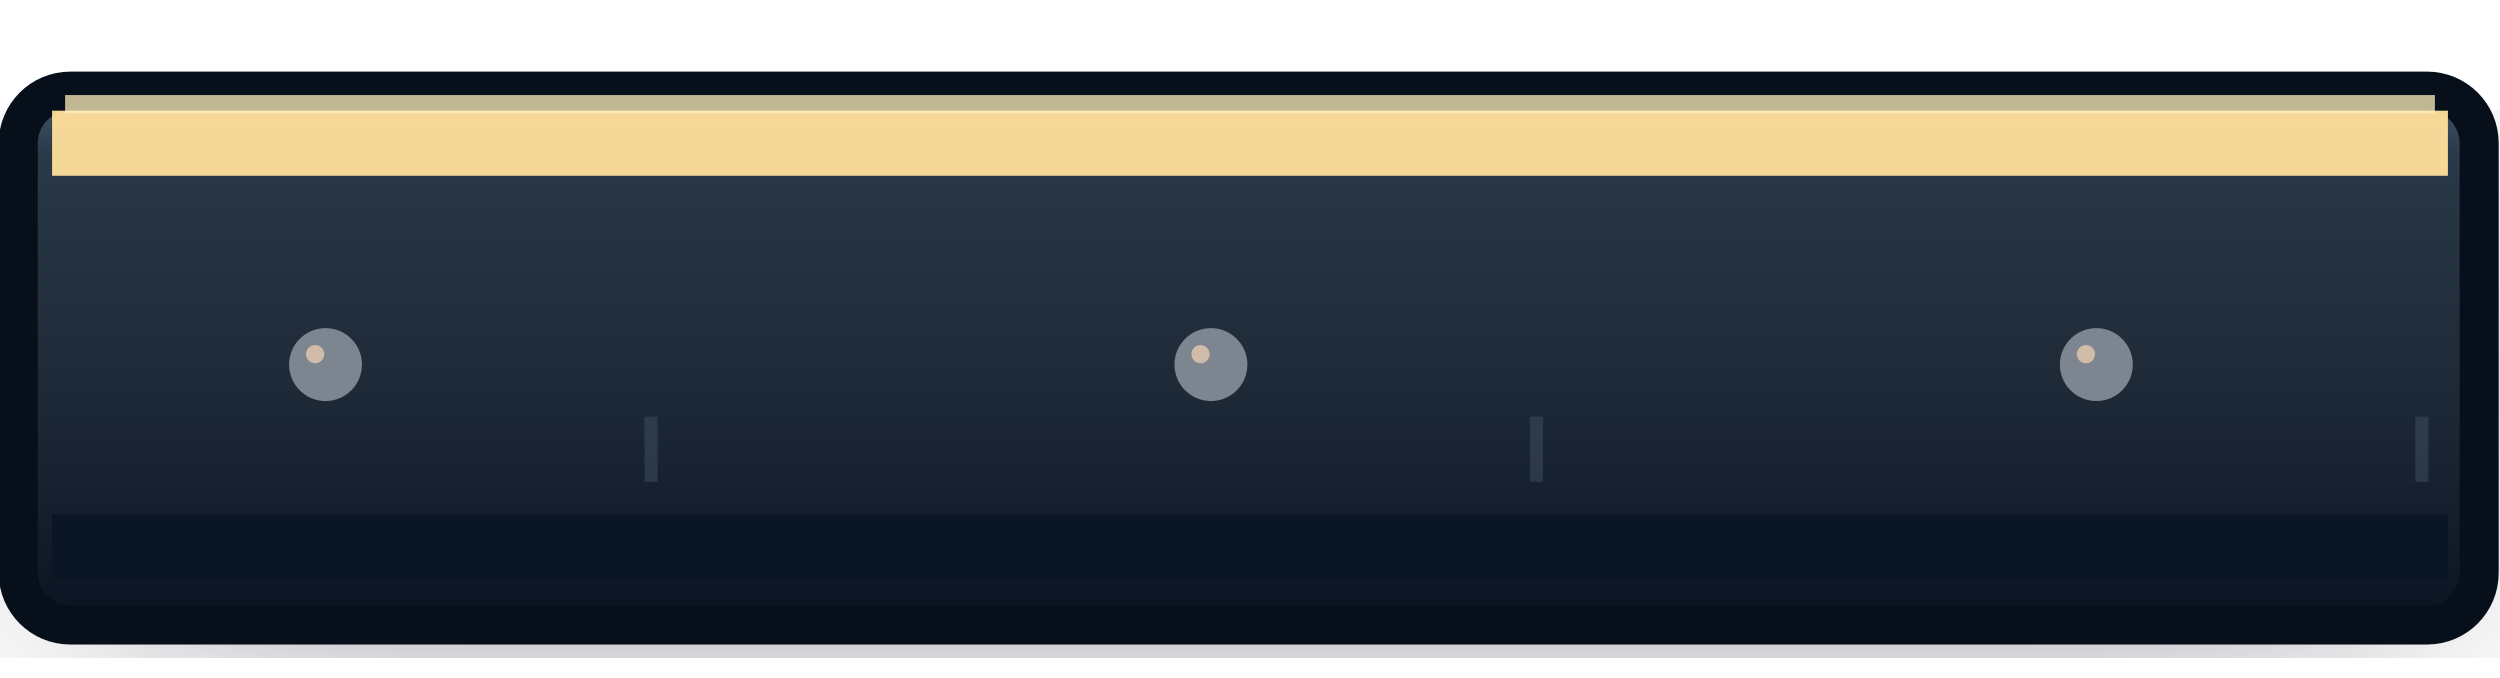
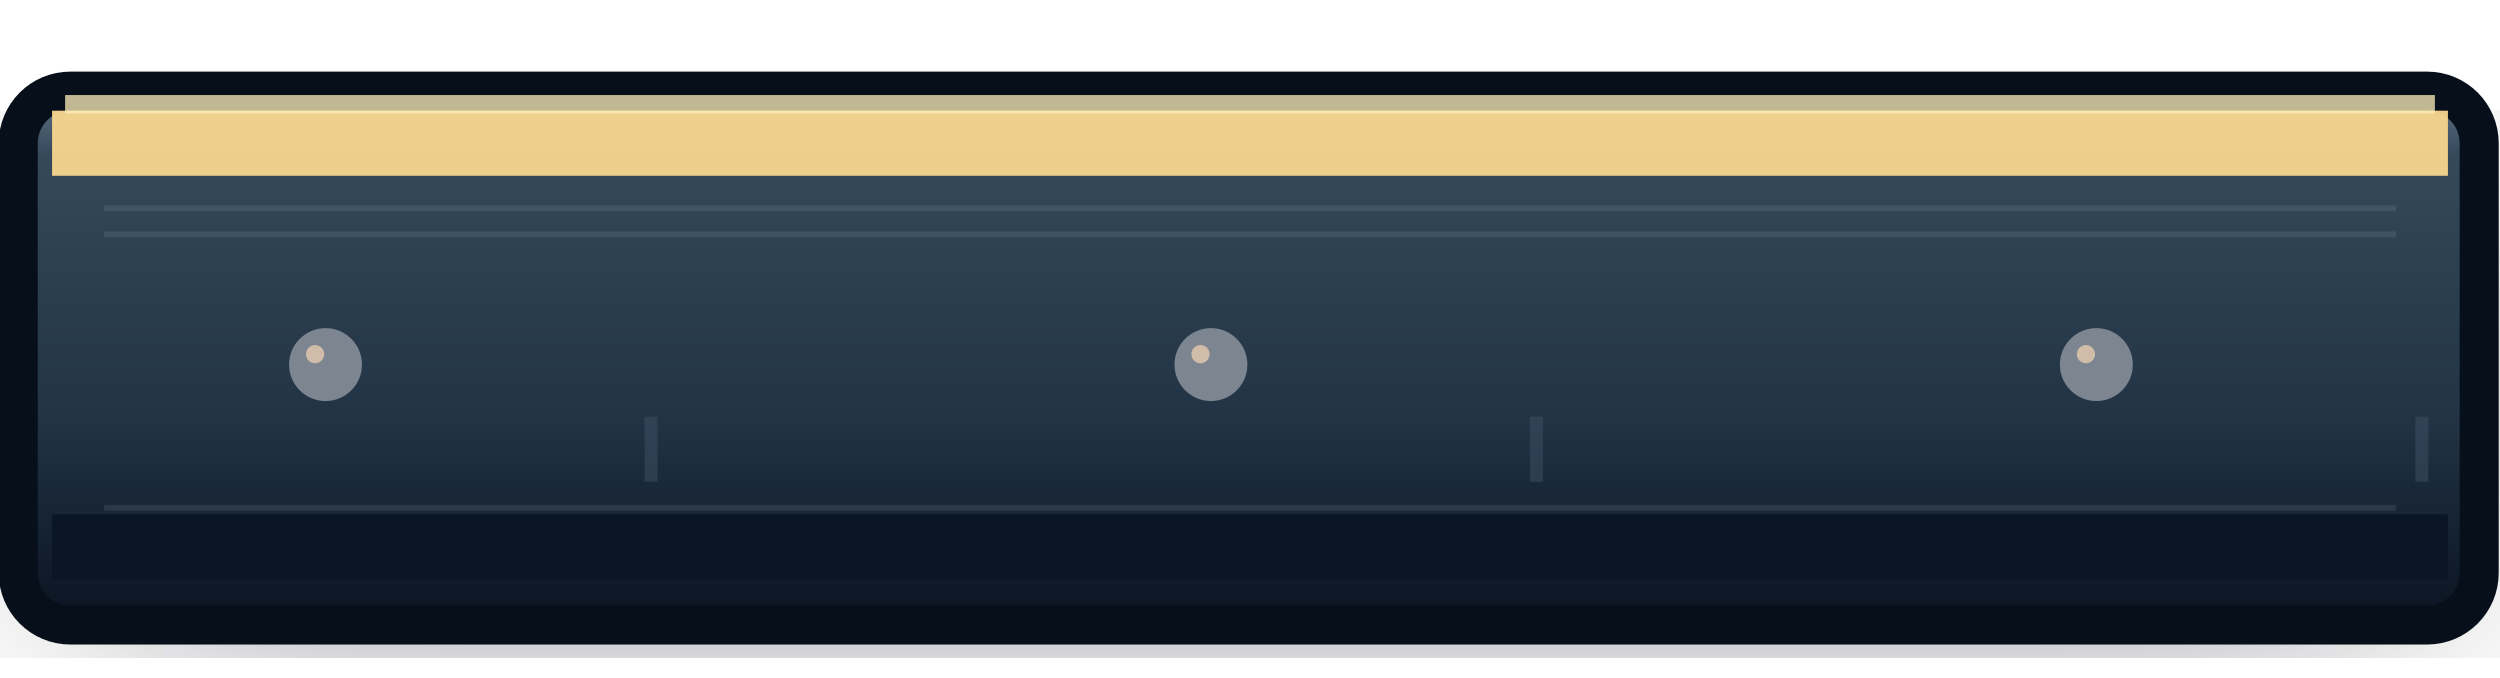
<svg xmlns="http://www.w3.org/2000/svg" width="192" height="52" viewBox="0 0 192 52">
  <defs>
    <linearGradient id="steel" x1="0" y1="0" x2="0" y2="1">
-       <stop stop-color="#455A6B" />
-       <stop offset=".12" stop-color="#2A3847" />
-       <stop offset=".62" stop-color="#1C2735" />
+       <stop stop-color="#627487" />
+       <stop offset=".12" stop-color="#35495b" />
+       <stop offset=".62" stop-color="#213344" />
      <stop offset="1" stop-color="#0A1321" />
    </linearGradient>
    <radialGradient id="cyanGlow">
      <stop stop-color="#76F2ED" stop-opacity=".44" />
      <stop offset="1" stop-color="#76F2ED" stop-opacity="0" />
    </radialGradient>
    <filter id="blur">
      <feGaussianBlur stdDeviation="12" />
    </filter>
  </defs>
  <rect x="7" y="12" width="178" height="35" rx="5" fill="#010712" opacity=".6" filter="url(#blur)" />
  <rect x="1.4" y="7" width="189" height="41" rx="4" fill="url(#steel)" stroke="#07101A" stroke-width="3" />
-   <path d="M4 11H188" stroke="#FFE09A" stroke-width="5" opacity=".95" />
+   <path d="M4 11H188" stroke="#f8d58e" stroke-width="5" opacity=".95" />
  <path d="M5 8H187" stroke="#FFF0BB" stroke-width="1.4" opacity=".75" />
  <path d="M4 42H188" stroke="#0A1624" stroke-width="5" />
  <circle cx="25" cy="28" r="2.8" fill="#7C8590" />
  <circle cx="24.2" cy="27.2" r=".7" fill="#D1BCA9" />
  <circle cx="93" cy="28" r="2.8" fill="#7C8590" />
  <circle cx="92.2" cy="27.2" r=".7" fill="#D1BCA9" />
  <circle cx="161" cy="28" r="2.8" fill="#7C8590" />
  <circle cx="160.2" cy="27.2" r=".7" fill="#D1BCA9" />
  <path d="M50 37v-5" stroke="#45546A" stroke-width="1" opacity=".45" />
  <path d="M118 37v-5" stroke="#45546A" stroke-width="1" opacity=".45" />
  <path d="M186 37v-5" stroke="#45546A" stroke-width="1" opacity=".45" />
+   <path d="M8 16H184 M8 18H184 M8 39H184" stroke="#b8cbd6" stroke-width=".45" opacity=".12" />
</svg>
